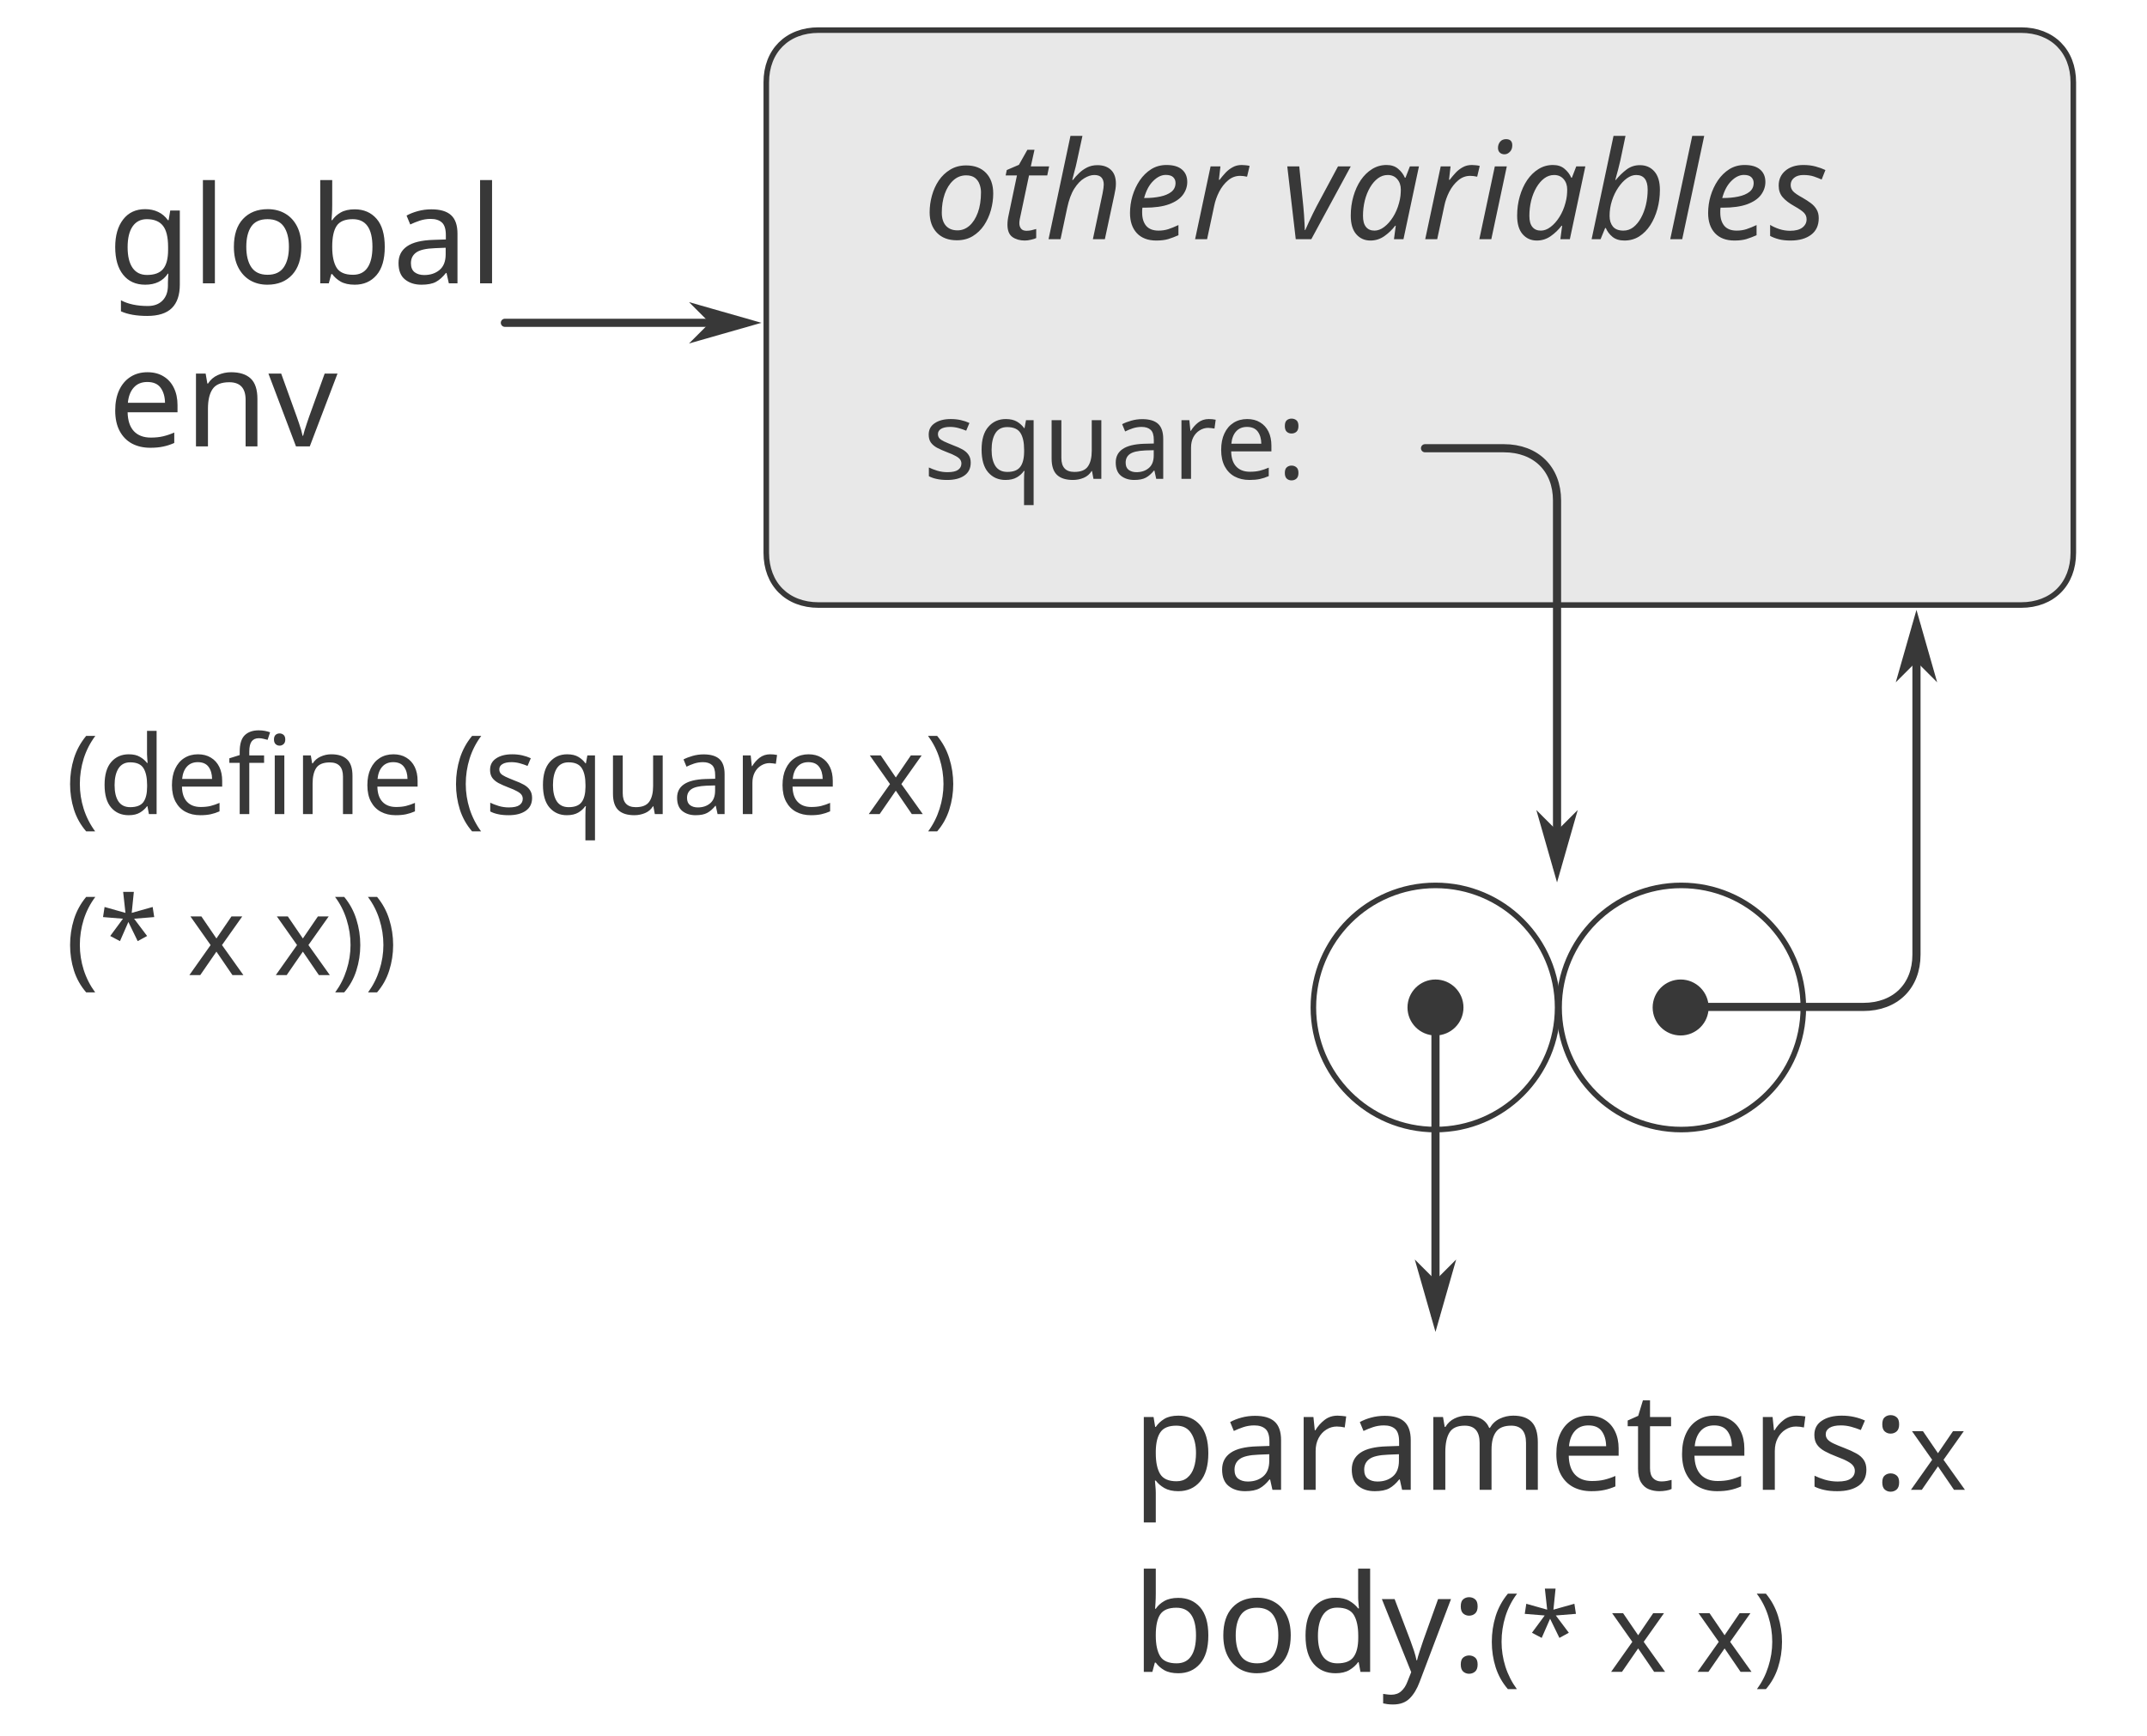
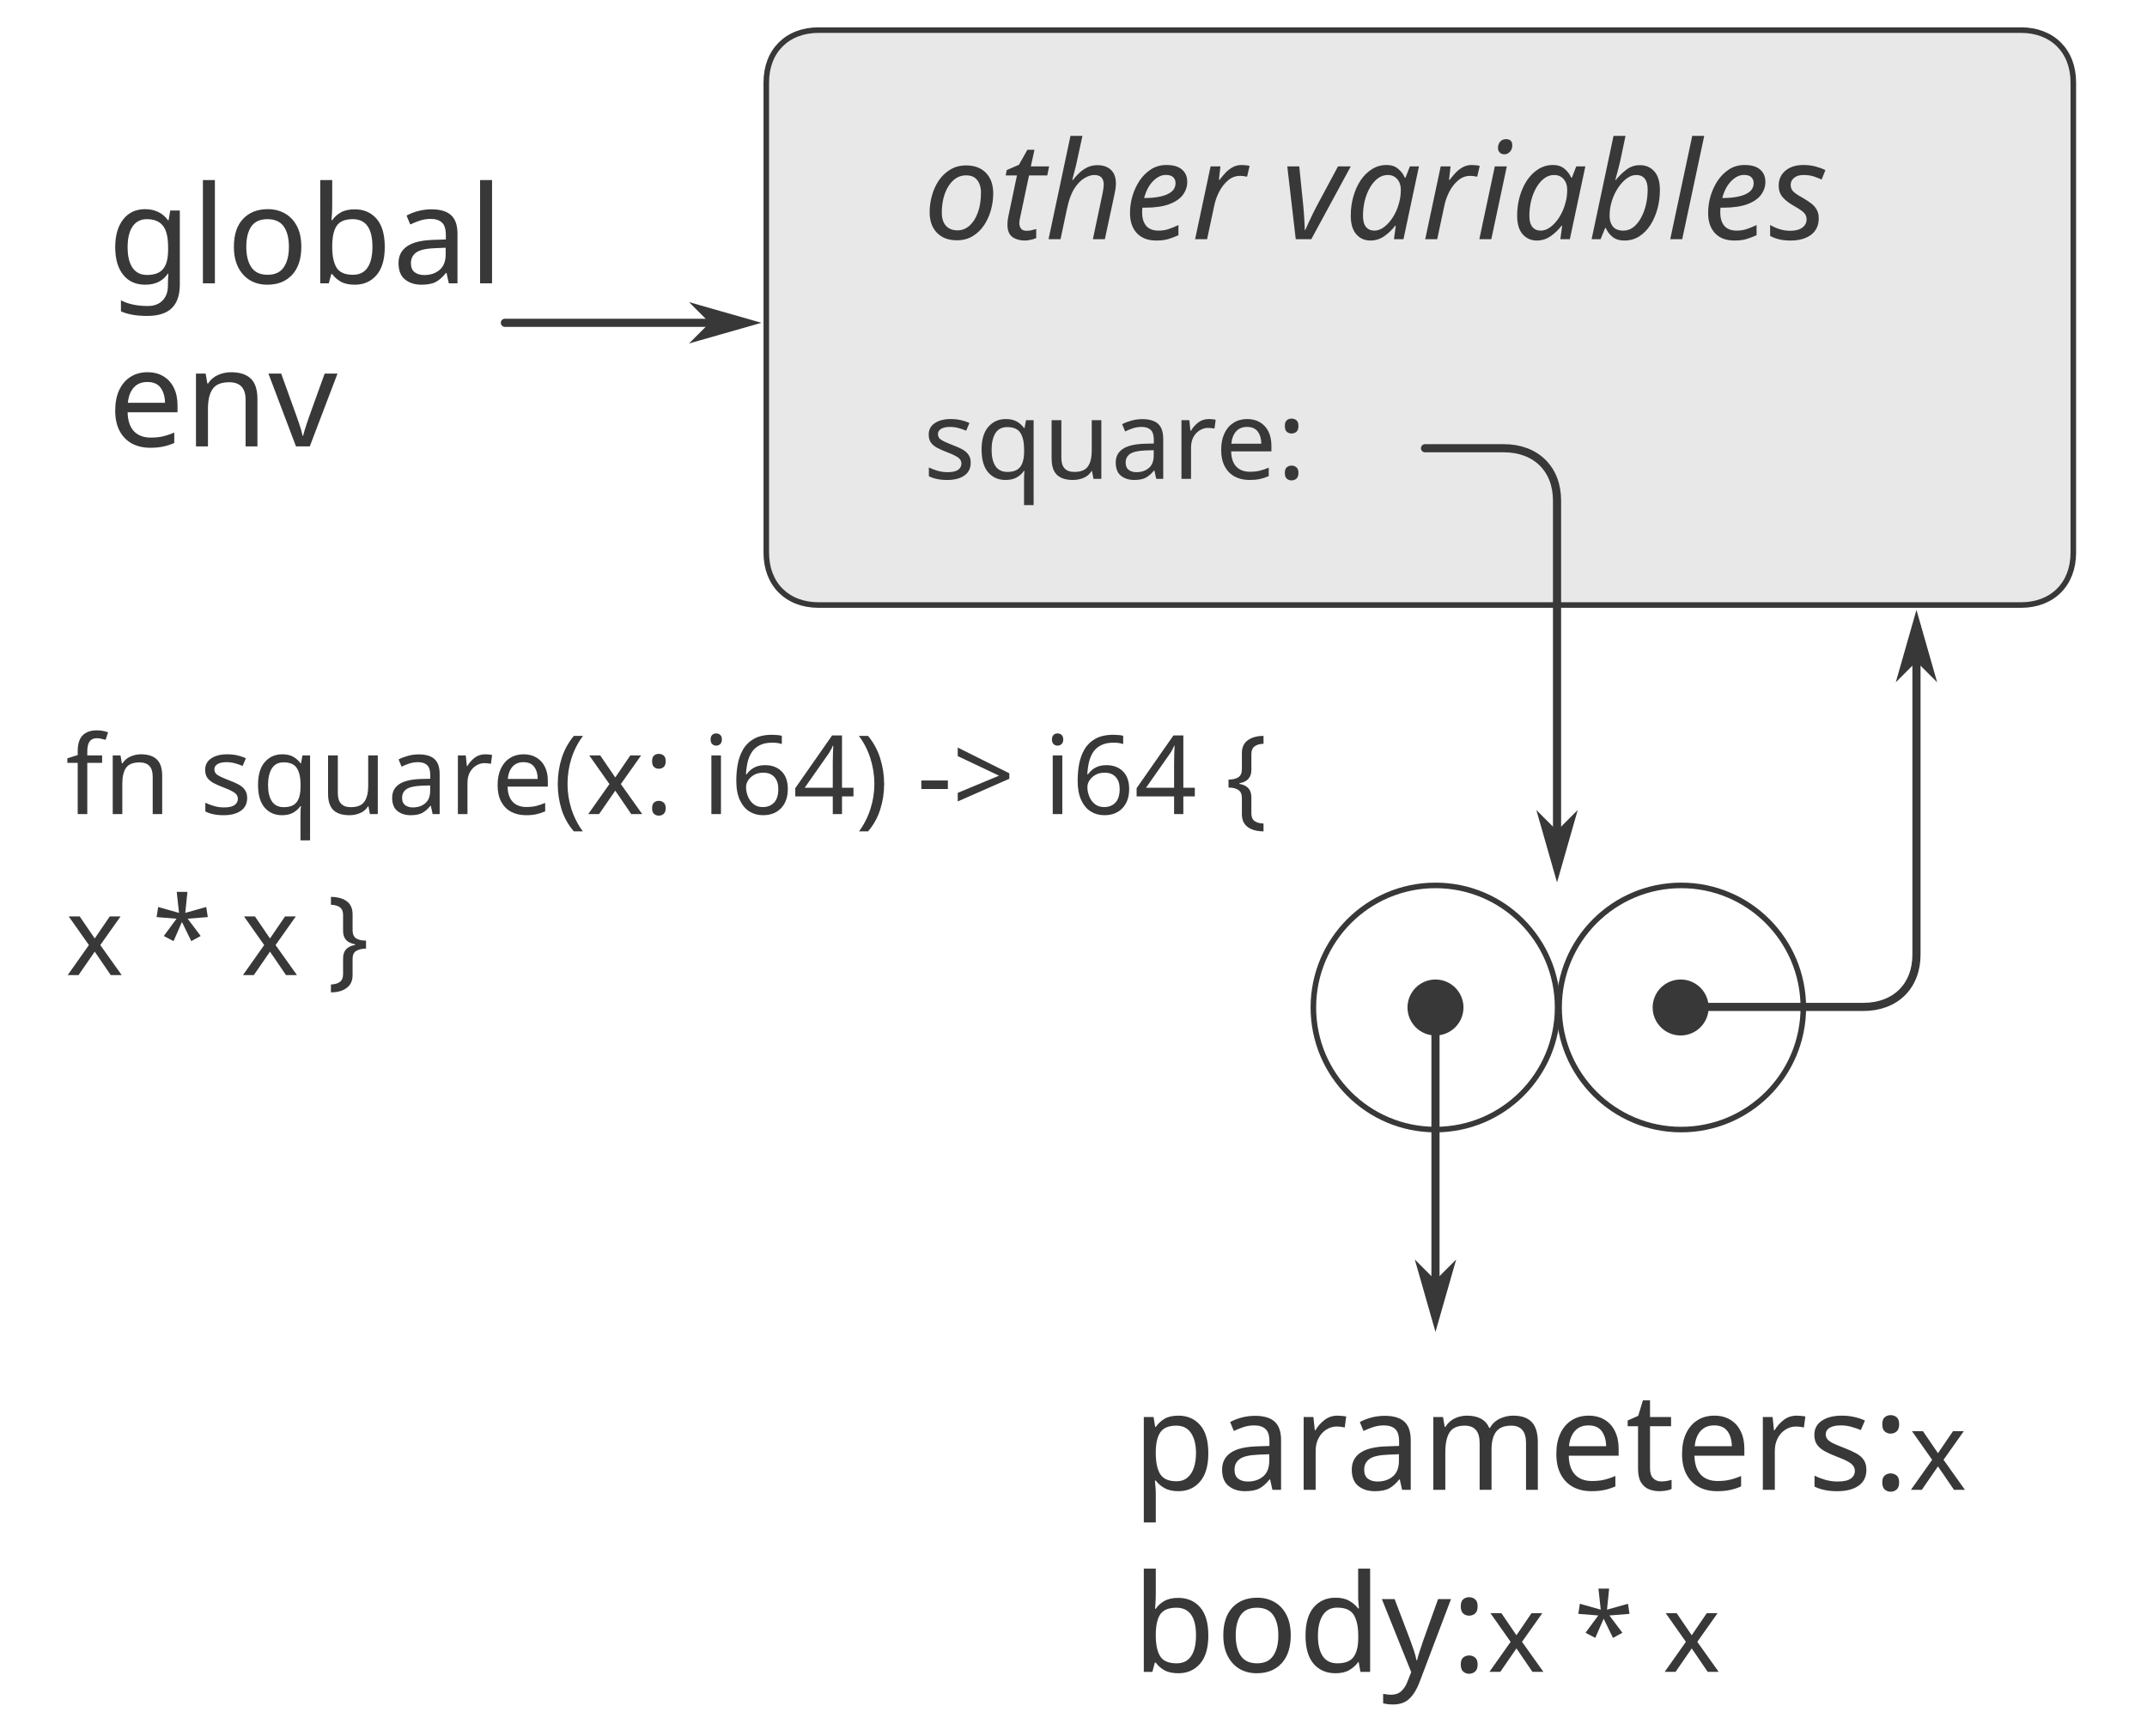
<svg xmlns="http://www.w3.org/2000/svg" preserveAspectRatio="xMinYMin meet" viewBox="0 0 392 317" id="svg4796" style="display: inline" version="1.1">
  <defs id="defs4798">
    <marker refX="0" refY="0" orient="auto" id="Arrow1Mend" style="overflow: visible">
      <path d="M 0,0 5,-5 -12.5,0 5,5 0,0 z" transform="matrix(-0.4,0,0,-0.4,-4,0)" id="path3809" style="fill: #383838; fill-rule: evenodd; stroke: #383838; stroke-width: 1pt; marker-start: none" />
    </marker>
    <marker refX="0" refY="0" orient="auto" id="Arrow1Mend-3" style="overflow: visible">
      <path d="M 0,0 5,-5 -12.5,0 5,5 0,0 z" transform="matrix(-0.4,0,0,-0.4,-4,0)" id="path3809-6" style="fill: #383838; fill-rule: evenodd; stroke: #383838; stroke-width: 1pt; marker-start: none" />
    </marker>
    <marker refX="0" refY="0" orient="auto" id="Arrow1Mend-6" style="overflow: visible">
      <path d="M 0,0 5,-5 -12.5,0 5,5 0,0 z" transform="matrix(-0.4,0,0,-0.4,-4,0)" id="path3809-6-2" style="fill: #383838; fill-rule: evenodd; stroke: #383838; stroke-width: 1pt; marker-start: none" />
    </marker>
    <marker refX="0" refY="0" orient="auto" id="Arrow1Mend-6-9" style="overflow: visible">
      <path d="M 0,0 5,-5 -12.5,0 5,5 0,0 z" transform="matrix(-0.4,0,0,-0.4,-4,0)" id="path3809-6-4" style="fill: #383838; fill-rule: evenodd; stroke: #383838; stroke-width: 1pt; marker-start: none" />
    </marker>
  </defs>
  <g transform="translate(-46,-56.28125)" id="layer4" style="display: inline">
    <path d="m 195.455,61.781 219.546,0 c 5.727,0 9.545,3.818 9.545,9.545 l 0,85.909 c 0,5.727 -3.818,9.545 -9.545,9.545 l -219.546,0 c -5.727,0 -9.545,-3.818 -9.545,-9.545 l 0,-85.909 c 0,-5.727 3.818,-9.545 9.545,-9.545 z" id="rect5327" style="fill: #e8e8e8; fill-opacity: 1; stroke: #383838; stroke-width: 1.015; stroke-linecap: round; stroke-linejoin: round; stroke-miterlimit: 4; stroke-opacity: 1; stroke-dasharray: none; stroke-dashoffset: 0" />
    <path d="m 357.727,240.178 28.466,0 c 5.898,0 9.716,-3.818 9.716,-9.545 l 0,-60.034" id="path3795" style="fill: none; stroke: #383838; stroke-width: 1.488; stroke-linecap: round; stroke-linejoin: round; stroke-miterlimit: 4; stroke-opacity: 1; stroke-dasharray: none; marker-end: url(#Arrow1Mend)" />
    <path d="m 306.182,138.144 14.386,0 c 5.898,0 9.716,3.818 9.716,9.545 l 0,66.818" id="path3795-5" style="fill: none; stroke: #383838; stroke-width: 1.488; stroke-linecap: round; stroke-linejoin: round; stroke-miterlimit: 4; stroke-opacity: 1; stroke-dasharray: none; marker-end: url(#Arrow1Mend)" />
    <path d="m 138.182,115.235 43.909,0" id="path4451" style="fill: none; stroke: #383838; stroke-width: 1.488; stroke-linecap: round; stroke-linejoin: round; stroke-miterlimit: 4; stroke-opacity: 1; stroke-dasharray: none; marker-end: url(#Arrow1Mend-6)" />
    <path d="m 308.091,245.053 0,51.545" id="path4451-5" style="fill: none; stroke: #383838; stroke-width: 1.488; stroke-linecap: round; stroke-linejoin: round; stroke-miterlimit: 4; stroke-opacity: 1; stroke-dasharray: none; marker-end: url(#Arrow1Mend-6)" />
    <path d="m 190,179.862 a 2.5,2.5 0 1 1 -5,0 2.5,2.5 0 1 1 5,0 z" transform="matrix(1.909092,0,0,1.909092,-49.8637,-103.0927)" id="path5407" style="fill: #383838; fill-opacity: 1; stroke: #383838; stroke-width: 0.354; stroke-linecap: round; stroke-linejoin: round; stroke-miterlimit: 4; stroke-opacity: 1; stroke-dasharray: none; stroke-dashoffset: 0" />
    <path d="m 190,179.862 a 2.5,2.5 0 1 1 -5,0 2.5,2.5 0 1 1 5,0 z" transform="matrix(1.909092,0,0,1.909092,-5.102306,-103.0927)" id="path5407-7" style="fill: #383838; fill-opacity: 1; stroke: #383838; stroke-width: 0.354; stroke-linecap: round; stroke-linejoin: round; stroke-miterlimit: 4; stroke-opacity: 1; stroke-dasharray: none; stroke-dashoffset: 0" />
    <path d="m 199.171,180.362 a 11.171,11.171 0 1 1 -22.342,0 11.171,11.171 0 1 1 22.342,0 z" transform="matrix(1.995869,0,0,1.995869,-22.26864,-119.6986)" id="path5435-9" style="fill: none; stroke: #383838; stroke-width: 0.508; stroke-linecap: round; stroke-linejoin: round; stroke-miterlimit: 4; stroke-opacity: 1; stroke-dasharray: none; stroke-dashoffset: 0" />
    <path d="m 199.171,180.362 a 11.171,11.171 0 1 1 -22.342,0 11.171,11.171 0 1 1 22.342,0 z" transform="matrix(1.995869,0,0,1.995869,-67.13229,-119.6985)" id="path5435-9-6" style="fill: none; stroke: #383838; stroke-width: 0.508; stroke-linecap: round; stroke-linejoin: round; stroke-miterlimit: 4; stroke-opacity: 1; stroke-dasharray: none; stroke-dashoffset: 0" />
    <text x="68.429" y="167.362" id="text5489" xml:space="preserve" style="font-size: 11px; font-style: normal; font-variant: normal; font-weight: normal; font-stretch: normal; text-align: start; line-height: 125%; letter-spacing: 0px; word-spacing: 0px; text-anchor: start; fill: #383838; fill-opacity: 1; stroke: none; font-family: Inconsolata LGC; -inkscape-font-specification: Inconsolata LGC">
      <tspan x="68.429" y="167.362" id="tspan5491" />
    </text>
  </g>
  <g transform="translate(-46,-56.28125)" id="layer5" style="display: inline">
    <text x="214.546" y="99.962" id="text5493" xml:space="preserve" style="font-size: 24.818px; font-style: italic; font-variant: normal; font-weight: normal; font-stretch: normal; text-align: start; line-height: 125%; letter-spacing: 0px; word-spacing: 0px; text-anchor: start; fill: #383838; fill-opacity: 1; stroke: none; font-family: Linux Biolinum O; -inkscape-font-specification: Sans Italic">
      <tspan x="214.546" y="99.962" id="tspan5495">other variables</tspan>
    </text>
    <text x="214.546" y="143.735" id="text5473" xml:space="preserve" style="font-size: 20px; font-style: normal; font-variant: normal; font-weight: normal; font-stretch: normal; text-align: start; line-height: 125%; letter-spacing: 0px; word-spacing: 0px; text-anchor: start; fill: #383838; fill-opacity: 1; stroke: none; font-family: Inconsolata LGC; -inkscape-font-specification: Inconsolata LGC">
      <tspan x="214.546" y="143.735" id="tspan5475">square:</tspan>
    </text>
    <text x="65.675" y="108.027" id="text5477" xml:space="preserve" style="font-size: 20px; font-style: normal; font-variant: normal; font-weight: normal; font-stretch: normal; text-align: start; line-height: 120%; letter-spacing: 0px; word-spacing: 0px; text-anchor: start; fill: #383838; fill-opacity: 1; stroke: none; font-family: Inconsolata LGC; -inkscape-font-specification: Inconsolata LGC">
      <tspan x="65.675" y="108.027" id="tspan5479" style="font-size: 24.818px; font-style: normal; font-variant: normal; font-weight: normal; font-stretch: normal; line-height: 120%; font-family: Linux Biolinum O; -inkscape-font-specification: Linux Biolinum O">global</tspan>
      <tspan x="65.675" y="137.809" id="tspan5507" style="font-size: 24.818px; font-style: normal; font-variant: normal; font-weight: normal; font-stretch: normal; line-height: 120%; font-family: Linux Biolinum O; -inkscape-font-specification: Linux Biolinum O">env</tspan>
    </text>
    <text x="58" y="204.963" id="text5485" xml:space="preserve" style="font-size: 20px; font-style: normal; font-variant: normal; font-weight: normal; font-stretch: normal; text-align: start; line-height: 140%; letter-spacing: 0px; word-spacing: 0px; text-anchor: start; fill: #383838; fill-opacity: 1; stroke: none; font-family: Inconsolata LGC; -inkscape-font-specification: Inconsolata LGC">
-       <tspan xml:space="preserve" x="58" y="204.963" id="tspan5487">(define (square x)</tspan>
-       <tspan xml:space="preserve" x="58" y="234.363" dy="0 0 0 0 0" id="tspan5589">(* x x))</tspan>
+       <tspan xml:space="preserve" x="58" y="204.963" id="tspan5487">fn square(x: i64) -&gt; i64 {</tspan>
+       <tspan xml:space="preserve" x="58" y="234.363" dy="0 0 0 0 0" id="tspan5589">x * x }</tspan>
    </text>
    <text x="252.727" y="328.372" id="text5497" xml:space="preserve" style="font-size: 24.818px; font-style: normal; font-variant: normal; font-weight: normal; font-stretch: normal; text-align: start; line-height: 120%; letter-spacing: 0px; word-spacing: 0px; text-anchor: start; fill: #383838; fill-opacity: 1; stroke: none; display: inline; font-family: Linux Biolinum O; -inkscape-font-specification: Sans">
      <tspan x="252.727" y="328.372" id="tspan5499" style="line-height: 120%">parameters:<tspan id="tspan5505" style="font-size: 20px; font-style: normal; font-variant: normal; font-weight: normal; font-stretch: normal; line-height: 120%; font-family: Inconsolata LGC; -inkscape-font-specification: Inconsolata LGC">x</tspan>
      </tspan>
-       <tspan x="252.727" y="361.62" id="tspan5501" style="line-height: 120%">body:<tspan dy="0 0 0 0" id="tspan5503" style="font-size: 20px; font-style: normal; font-variant: normal; font-weight: normal; font-stretch: normal; line-height: 120%; font-family: Inconsolata LGC; -inkscape-font-specification: Inconsolata LGC">(* x x)</tspan>
+       <tspan x="252.727" y="361.62" id="tspan5501" style="line-height: 120%">body:<tspan dy="0 0 0 0" id="tspan5503" style="font-size: 20px; font-style: normal; font-variant: normal; font-weight: normal; font-stretch: normal; line-height: 120%; font-family: Inconsolata LGC; -inkscape-font-specification: Inconsolata LGC">x * x</tspan>
      </tspan>
    </text>
  </g>
</svg>
